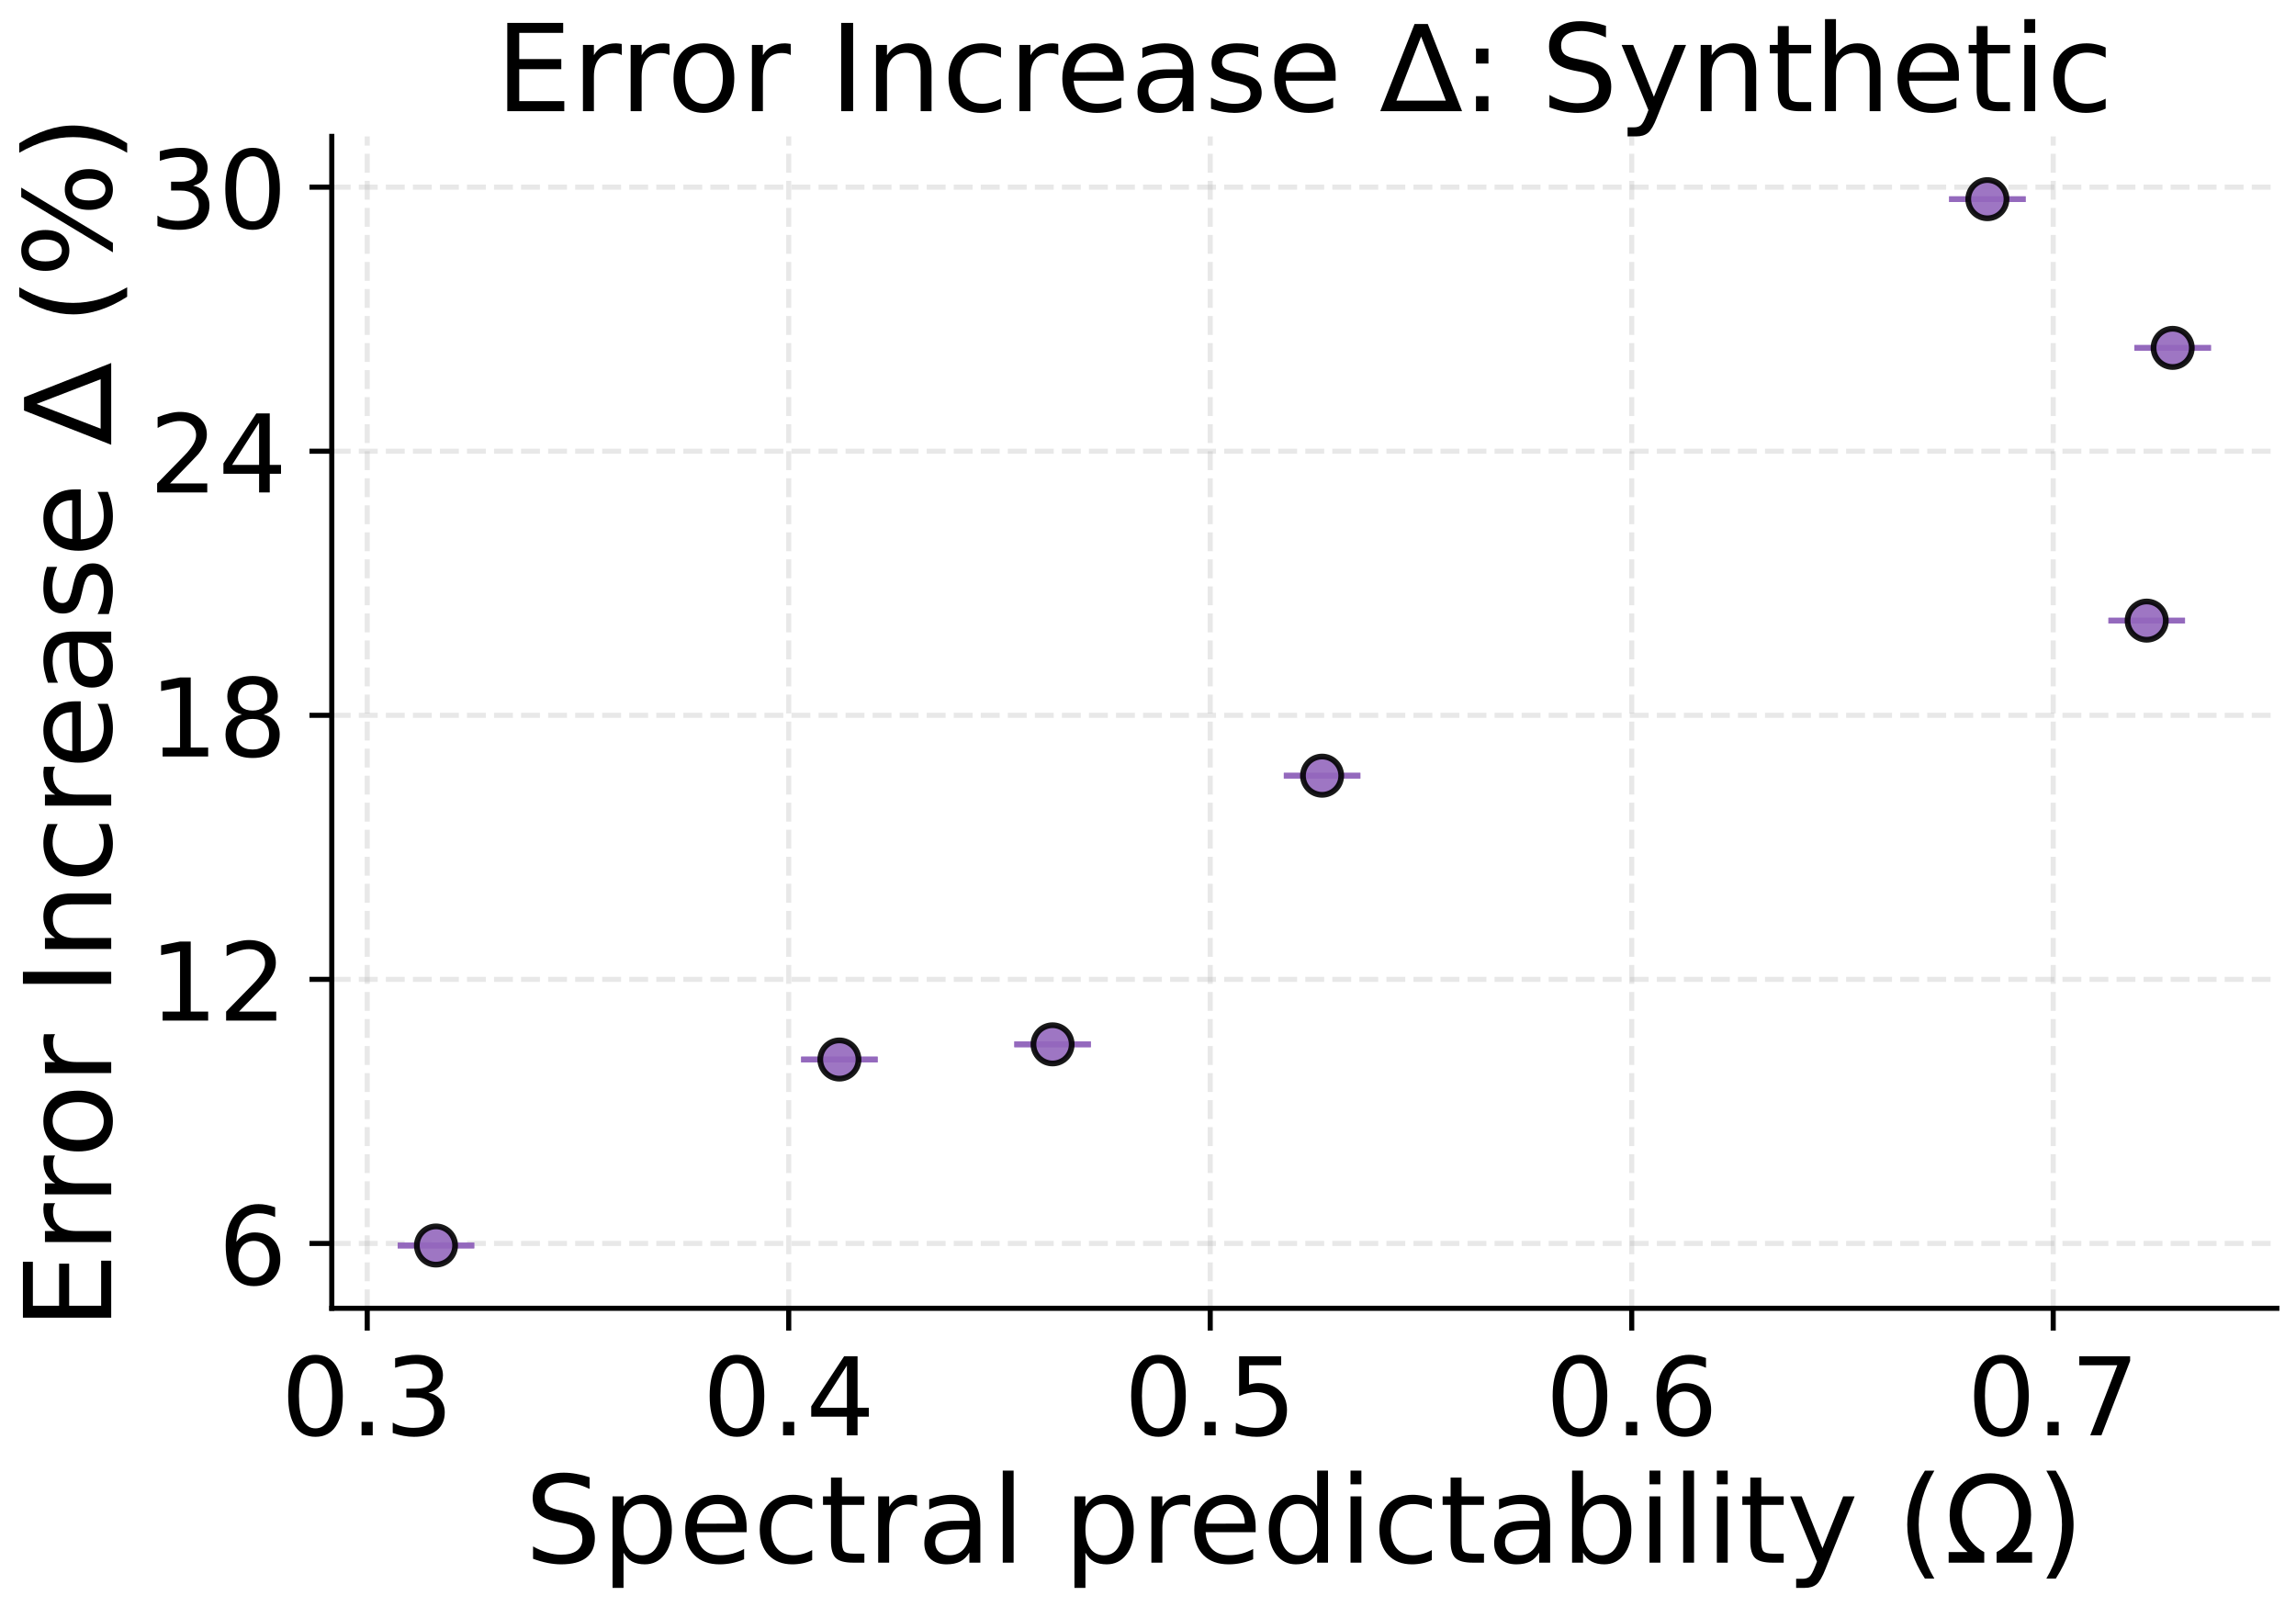
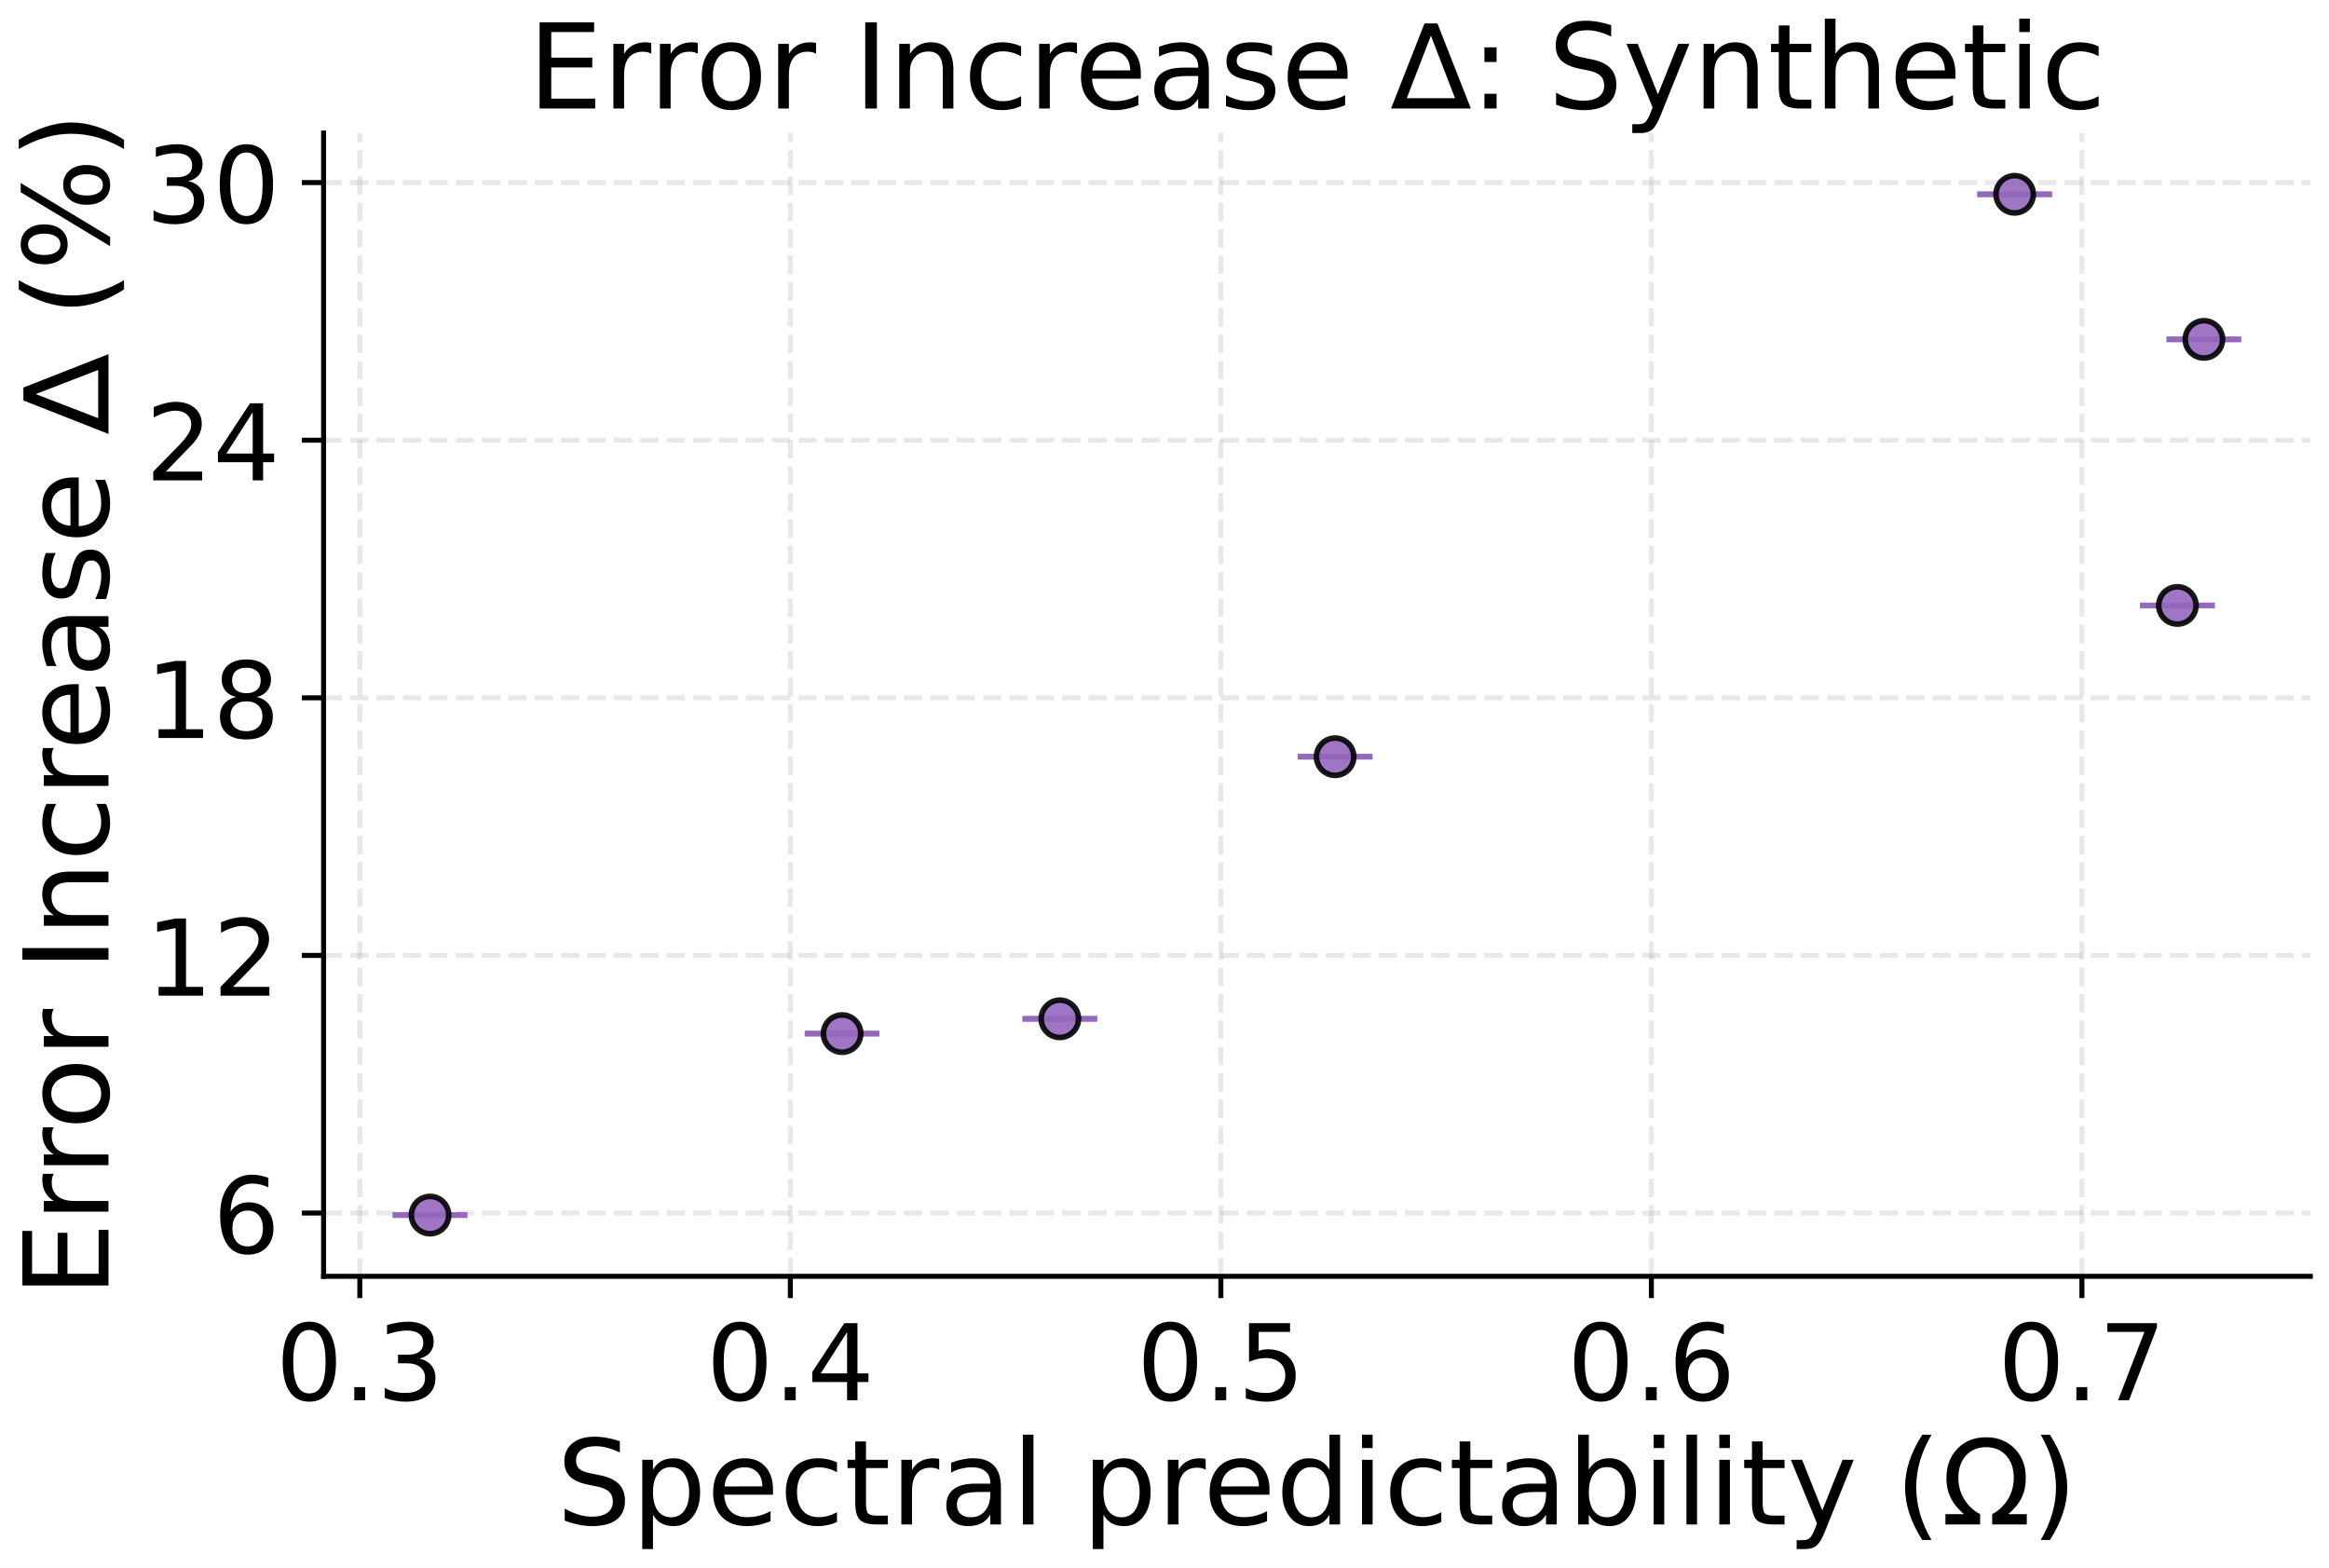
- <svg xmlns="http://www.w3.org/2000/svg" xmlns:xlink="http://www.w3.org/1999/xlink" width="360pt" height="252pt" viewBox="0 0 360 252" version="1.1">
+ <svg xmlns="http://www.w3.org/2000/svg" xmlns:xlink="http://www.w3.org/1999/xlink" width="374.4pt" height="252pt" viewBox="0 0 374.4 252" version="1.1">
  <defs>
    <style type="text/css">*{stroke-linejoin: round; stroke-linecap: butt}</style>
  </defs>
  <g id="figure_1">
    <g id="patch_1">
-       <path d="M 0 252  L 360 252  L 360 0  L 0 0  z " style="fill: #ffffff" />
+       <path d="M 0 252  L 374.4 252  L 374.4 0  L 0 0  z " style="fill: #ffffff" />
    </g>
    <g id="axes_1">
      <g id="patch_2">
-         <path d="M 52.021 205.159  L 357 205.159  L 357 21.389  L 52.021 21.389  z " style="fill: #ffffff" />
+         <path d="M 52.021 205.159  L 371.4 205.159  L 371.4 21.389  L 52.021 21.389  z " style="fill: #ffffff" />
      </g>
      <g id="matplotlib.axis_1">
        <g id="xtick_1">
          <g id="line2d_1">
-             <path d="M 57.58 205.159  L 57.58 21.389  " clip-path="url(#p5b8d9459e5)" style="fill: none; stroke-dasharray: 2.96,1.28; stroke-dashoffset: 0; stroke: #b0b0b0; stroke-opacity: 0.3; stroke-width: 0.8" />
+             <path d="M 57.843 205.159  L 57.843 21.389  " clip-path="url(#pde572d7403)" style="fill: none; stroke-dasharray: 2.96,1.28; stroke-dashoffset: 0; stroke: #b0b0b0; stroke-opacity: 0.3; stroke-width: 0.8" />
          </g>
          <g id="line2d_2">
            <defs>
-               <path id="m2939f3c492" d="M 0 0  L 0 3.5  " style="stroke: #000000; stroke-width: 0.8" />
+               <path id="mac901a10a5" d="M 0 0  L 0 3.5  " style="stroke: #000000; stroke-width: 0.8" />
            </defs>
            <g>
-               <use xlink:href="#m2939f3c492" x="57.58" y="205.159" style="stroke: #000000; stroke-width: 0.8" />
+               <use xlink:href="#mac901a10a5" x="57.843" y="205.159" style="stroke: #000000; stroke-width: 0.8" />
            </g>
          </g>
          <g id="text_1">
-             <text style="font: 17px 'DejaVu Sans', 'Bitstream Vera Sans', 'Computer Modern Sans Serif', 'Lucida Grande', 'Verdana', 'Geneva', 'Lucid', 'Arial', 'Helvetica', 'Avant Garde', sans-serif; text-anchor: middle" x="57.58" y="225.076" transform="rotate(-0 57.58037 225.0759)">0.3</text>
+             <text style="font: 17px 'DejaVu Sans', 'Bitstream Vera Sans', 'Computer Modern Sans Serif', 'Lucida Grande', 'Verdana', 'Geneva', 'Lucid', 'Arial', 'Helvetica', 'Avant Garde', sans-serif; text-anchor: middle" x="57.843" y="225.076" transform="rotate(-0 57.84285 225.0759)">0.3</text>
          </g>
        </g>
        <g id="xtick_2">
          <g id="line2d_3">
-             <path d="M 123.668 205.159  L 123.668 21.389  " clip-path="url(#p5b8d9459e5)" style="fill: none; stroke-dasharray: 2.96,1.28; stroke-dashoffset: 0; stroke: #b0b0b0; stroke-opacity: 0.3; stroke-width: 0.8" />
+             <path d="M 127.051 205.159  L 127.051 21.389  " clip-path="url(#pde572d7403)" style="fill: none; stroke-dasharray: 2.96,1.28; stroke-dashoffset: 0; stroke: #b0b0b0; stroke-opacity: 0.3; stroke-width: 0.8" />
          </g>
          <g id="line2d_4">
            <g>
-               <use xlink:href="#m2939f3c492" x="123.668" y="205.159" style="stroke: #000000; stroke-width: 0.8" />
+               <use xlink:href="#mac901a10a5" x="127.051" y="205.159" style="stroke: #000000; stroke-width: 0.8" />
            </g>
          </g>
          <g id="text_2">
-             <text style="font: 17px 'DejaVu Sans', 'Bitstream Vera Sans', 'Computer Modern Sans Serif', 'Lucida Grande', 'Verdana', 'Geneva', 'Lucid', 'Arial', 'Helvetica', 'Avant Garde', sans-serif; text-anchor: middle" x="123.668" y="225.076" transform="rotate(-0 123.6683 225.0759)">0.4</text>
+             <text style="font: 17px 'DejaVu Sans', 'Bitstream Vera Sans', 'Computer Modern Sans Serif', 'Lucida Grande', 'Verdana', 'Geneva', 'Lucid', 'Arial', 'Helvetica', 'Avant Garde', sans-serif; text-anchor: middle" x="127.051" y="225.076" transform="rotate(-0 127.0513 225.0759)">0.4</text>
          </g>
        </g>
        <g id="xtick_3">
          <g id="line2d_5">
-             <path d="M 189.756 205.159  L 189.756 21.389  " clip-path="url(#p5b8d9459e5)" style="fill: none; stroke-dasharray: 2.96,1.28; stroke-dashoffset: 0; stroke: #b0b0b0; stroke-opacity: 0.3; stroke-width: 0.8" />
+             <path d="M 196.26 205.159  L 196.26 21.389  " clip-path="url(#pde572d7403)" style="fill: none; stroke-dasharray: 2.96,1.28; stroke-dashoffset: 0; stroke: #b0b0b0; stroke-opacity: 0.3; stroke-width: 0.8" />
          </g>
          <g id="line2d_6">
            <g>
-               <use xlink:href="#m2939f3c492" x="189.756" y="205.159" style="stroke: #000000; stroke-width: 0.8" />
+               <use xlink:href="#mac901a10a5" x="196.26" y="205.159" style="stroke: #000000; stroke-width: 0.8" />
            </g>
          </g>
          <g id="text_3">
-             <text style="font: 17px 'DejaVu Sans', 'Bitstream Vera Sans', 'Computer Modern Sans Serif', 'Lucida Grande', 'Verdana', 'Geneva', 'Lucid', 'Arial', 'Helvetica', 'Avant Garde', sans-serif; text-anchor: middle" x="189.756" y="225.076" transform="rotate(-0 189.7563 225.0759)">0.5</text>
+             <text style="font: 17px 'DejaVu Sans', 'Bitstream Vera Sans', 'Computer Modern Sans Serif', 'Lucida Grande', 'Verdana', 'Geneva', 'Lucid', 'Arial', 'Helvetica', 'Avant Garde', sans-serif; text-anchor: middle" x="196.26" y="225.076" transform="rotate(-0 196.2597 225.0759)">0.5</text>
          </g>
        </g>
        <g id="xtick_4">
          <g id="line2d_7">
-             <path d="M 255.844 205.159  L 255.844 21.389  " clip-path="url(#p5b8d9459e5)" style="fill: none; stroke-dasharray: 2.96,1.28; stroke-dashoffset: 0; stroke: #b0b0b0; stroke-opacity: 0.3; stroke-width: 0.8" />
+             <path d="M 265.468 205.159  L 265.468 21.389  " clip-path="url(#pde572d7403)" style="fill: none; stroke-dasharray: 2.96,1.28; stroke-dashoffset: 0; stroke: #b0b0b0; stroke-opacity: 0.3; stroke-width: 0.8" />
          </g>
          <g id="line2d_8">
            <g>
-               <use xlink:href="#m2939f3c492" x="255.844" y="205.159" style="stroke: #000000; stroke-width: 0.8" />
+               <use xlink:href="#mac901a10a5" x="265.468" y="205.159" style="stroke: #000000; stroke-width: 0.8" />
            </g>
          </g>
          <g id="text_4">
-             <text style="font: 17px 'DejaVu Sans', 'Bitstream Vera Sans', 'Computer Modern Sans Serif', 'Lucida Grande', 'Verdana', 'Geneva', 'Lucid', 'Arial', 'Helvetica', 'Avant Garde', sans-serif; text-anchor: middle" x="255.844" y="225.076" transform="rotate(-0 255.8443 225.0759)">0.6</text>
+             <text style="font: 17px 'DejaVu Sans', 'Bitstream Vera Sans', 'Computer Modern Sans Serif', 'Lucida Grande', 'Verdana', 'Geneva', 'Lucid', 'Arial', 'Helvetica', 'Avant Garde', sans-serif; text-anchor: middle" x="265.468" y="225.076" transform="rotate(-0 265.4681 225.0759)">0.6</text>
          </g>
        </g>
        <g id="xtick_5">
          <g id="line2d_9">
-             <path d="M 321.932 205.159  L 321.932 21.389  " clip-path="url(#p5b8d9459e5)" style="fill: none; stroke-dasharray: 2.96,1.28; stroke-dashoffset: 0; stroke: #b0b0b0; stroke-opacity: 0.3; stroke-width: 0.8" />
+             <path d="M 334.677 205.159  L 334.677 21.389  " clip-path="url(#pde572d7403)" style="fill: none; stroke-dasharray: 2.96,1.28; stroke-dashoffset: 0; stroke: #b0b0b0; stroke-opacity: 0.3; stroke-width: 0.8" />
          </g>
          <g id="line2d_10">
            <g>
-               <use xlink:href="#m2939f3c492" x="321.932" y="205.159" style="stroke: #000000; stroke-width: 0.8" />
+               <use xlink:href="#mac901a10a5" x="334.677" y="205.159" style="stroke: #000000; stroke-width: 0.8" />
            </g>
          </g>
          <g id="text_5">
-             <text style="font: 17px 'DejaVu Sans', 'Bitstream Vera Sans', 'Computer Modern Sans Serif', 'Lucida Grande', 'Verdana', 'Geneva', 'Lucid', 'Arial', 'Helvetica', 'Avant Garde', sans-serif; text-anchor: middle" x="321.932" y="225.076" transform="rotate(-0 321.9323 225.0759)">0.7</text>
+             <text style="font: 17px 'DejaVu Sans', 'Bitstream Vera Sans', 'Computer Modern Sans Serif', 'Lucida Grande', 'Verdana', 'Geneva', 'Lucid', 'Arial', 'Helvetica', 'Avant Garde', sans-serif; text-anchor: middle" x="334.677" y="225.076" transform="rotate(-0 334.6765 225.0759)">0.7</text>
          </g>
        </g>
        <g id="text_6">
-           <text style="font: 19px 'DejaVu Sans', 'Bitstream Vera Sans', 'Computer Modern Sans Serif', 'Lucida Grande', 'Verdana', 'Geneva', 'Lucid', 'Arial', 'Helvetica', 'Avant Garde', sans-serif; text-anchor: middle" x="204.51" y="245.048" transform="rotate(-0 204.5105 245.0484)">Spectral predictability (Ω)</text>
+           <text style="font: 19px 'DejaVu Sans', 'Bitstream Vera Sans', 'Computer Modern Sans Serif', 'Lucida Grande', 'Verdana', 'Geneva', 'Lucid', 'Arial', 'Helvetica', 'Avant Garde', sans-serif; text-anchor: middle" x="211.71" y="245.048" transform="rotate(-0 211.7105 245.0484)">Spectral predictability (Ω)</text>
        </g>
      </g>
      <g id="matplotlib.axis_2">
        <g id="ytick_1">
          <g id="line2d_11">
-             <path d="M 52.021 194.99  L 357 194.99  " clip-path="url(#p5b8d9459e5)" style="fill: none; stroke-dasharray: 2.96,1.28; stroke-dashoffset: 0; stroke: #b0b0b0; stroke-opacity: 0.3; stroke-width: 0.8" />
+             <path d="M 52.021 194.99  L 371.4 194.99  " clip-path="url(#pde572d7403)" style="fill: none; stroke-dasharray: 2.96,1.28; stroke-dashoffset: 0; stroke: #b0b0b0; stroke-opacity: 0.3; stroke-width: 0.8" />
          </g>
          <g id="line2d_12">
            <defs>
-               <path id="m5dc275834f" d="M 0 0  L -3.5 0  " style="stroke: #000000; stroke-width: 0.8" />
+               <path id="mef8ba0163b" d="M 0 0  L -3.5 0  " style="stroke: #000000; stroke-width: 0.8" />
            </defs>
            <g>
-               <use xlink:href="#m5dc275834f" x="52.021" y="194.99" style="stroke: #000000; stroke-width: 0.8" />
+               <use xlink:href="#mef8ba0163b" x="52.021" y="194.99" style="stroke: #000000; stroke-width: 0.8" />
            </g>
          </g>
          <g id="text_7">
            <text style="font: 17px 'DejaVu Sans', 'Bitstream Vera Sans', 'Computer Modern Sans Serif', 'Lucida Grande', 'Verdana', 'Geneva', 'Lucid', 'Arial', 'Helvetica', 'Avant Garde', sans-serif; text-anchor: end" x="45.021" y="201.448" transform="rotate(-0 45.02118 201.4482)">6</text>
          </g>
        </g>
        <g id="ytick_2">
          <g id="line2d_13">
-             <path d="M 52.021 153.579  L 357 153.579  " clip-path="url(#p5b8d9459e5)" style="fill: none; stroke-dasharray: 2.96,1.28; stroke-dashoffset: 0; stroke: #b0b0b0; stroke-opacity: 0.3; stroke-width: 0.8" />
+             <path d="M 52.021 153.579  L 371.4 153.579  " clip-path="url(#pde572d7403)" style="fill: none; stroke-dasharray: 2.96,1.28; stroke-dashoffset: 0; stroke: #b0b0b0; stroke-opacity: 0.3; stroke-width: 0.8" />
          </g>
          <g id="line2d_14">
            <g>
-               <use xlink:href="#m5dc275834f" x="52.021" y="153.579" style="stroke: #000000; stroke-width: 0.8" />
+               <use xlink:href="#mef8ba0163b" x="52.021" y="153.579" style="stroke: #000000; stroke-width: 0.8" />
            </g>
          </g>
          <g id="text_8">
            <text style="font: 17px 'DejaVu Sans', 'Bitstream Vera Sans', 'Computer Modern Sans Serif', 'Lucida Grande', 'Verdana', 'Geneva', 'Lucid', 'Arial', 'Helvetica', 'Avant Garde', sans-serif; text-anchor: end" x="45.021" y="160.038" transform="rotate(-0 45.02118 160.0377)">12</text>
          </g>
        </g>
        <g id="ytick_3">
          <g id="line2d_15">
-             <path d="M 52.021 112.169  L 357 112.169  " clip-path="url(#p5b8d9459e5)" style="fill: none; stroke-dasharray: 2.96,1.28; stroke-dashoffset: 0; stroke: #b0b0b0; stroke-opacity: 0.3; stroke-width: 0.8" />
+             <path d="M 52.021 112.169  L 371.4 112.169  " clip-path="url(#pde572d7403)" style="fill: none; stroke-dasharray: 2.96,1.28; stroke-dashoffset: 0; stroke: #b0b0b0; stroke-opacity: 0.3; stroke-width: 0.8" />
          </g>
          <g id="line2d_16">
            <g>
-               <use xlink:href="#m5dc275834f" x="52.021" y="112.169" style="stroke: #000000; stroke-width: 0.8" />
+               <use xlink:href="#mef8ba0163b" x="52.021" y="112.169" style="stroke: #000000; stroke-width: 0.8" />
            </g>
          </g>
          <g id="text_9">
            <text style="font: 17px 'DejaVu Sans', 'Bitstream Vera Sans', 'Computer Modern Sans Serif', 'Lucida Grande', 'Verdana', 'Geneva', 'Lucid', 'Arial', 'Helvetica', 'Avant Garde', sans-serif; text-anchor: end" x="45.021" y="118.627" transform="rotate(-0 45.02118 118.6273)">18</text>
          </g>
        </g>
        <g id="ytick_4">
          <g id="line2d_17">
-             <path d="M 52.021 70.758  L 357 70.758  " clip-path="url(#p5b8d9459e5)" style="fill: none; stroke-dasharray: 2.96,1.28; stroke-dashoffset: 0; stroke: #b0b0b0; stroke-opacity: 0.3; stroke-width: 0.8" />
+             <path d="M 52.021 70.758  L 371.4 70.758  " clip-path="url(#pde572d7403)" style="fill: none; stroke-dasharray: 2.96,1.28; stroke-dashoffset: 0; stroke: #b0b0b0; stroke-opacity: 0.3; stroke-width: 0.8" />
          </g>
          <g id="line2d_18">
            <g>
-               <use xlink:href="#m5dc275834f" x="52.021" y="70.758" style="stroke: #000000; stroke-width: 0.8" />
+               <use xlink:href="#mef8ba0163b" x="52.021" y="70.758" style="stroke: #000000; stroke-width: 0.8" />
            </g>
          </g>
          <g id="text_10">
            <text style="font: 17px 'DejaVu Sans', 'Bitstream Vera Sans', 'Computer Modern Sans Serif', 'Lucida Grande', 'Verdana', 'Geneva', 'Lucid', 'Arial', 'Helvetica', 'Avant Garde', sans-serif; text-anchor: end" x="45.021" y="77.217" transform="rotate(-0 45.02118 77.21678)">24</text>
          </g>
        </g>
        <g id="ytick_5">
          <g id="line2d_19">
-             <path d="M 52.021 29.348  L 357 29.348  " clip-path="url(#p5b8d9459e5)" style="fill: none; stroke-dasharray: 2.96,1.28; stroke-dashoffset: 0; stroke: #b0b0b0; stroke-opacity: 0.3; stroke-width: 0.8" />
+             <path d="M 52.021 29.348  L 371.4 29.348  " clip-path="url(#pde572d7403)" style="fill: none; stroke-dasharray: 2.96,1.28; stroke-dashoffset: 0; stroke: #b0b0b0; stroke-opacity: 0.3; stroke-width: 0.8" />
          </g>
          <g id="line2d_20">
            <g>
-               <use xlink:href="#m5dc275834f" x="52.021" y="29.348" style="stroke: #000000; stroke-width: 0.8" />
+               <use xlink:href="#mef8ba0163b" x="52.021" y="29.348" style="stroke: #000000; stroke-width: 0.8" />
            </g>
          </g>
          <g id="text_11">
            <text style="font: 17px 'DejaVu Sans', 'Bitstream Vera Sans', 'Computer Modern Sans Serif', 'Lucida Grande', 'Verdana', 'Geneva', 'Lucid', 'Arial', 'Helvetica', 'Avant Garde', sans-serif; text-anchor: end" x="45.021" y="35.806" transform="rotate(-0 45.02118 35.80631)">30</text>
          </g>
        </g>
        <g id="text_12">
          <text style="font: 19px 'DejaVu Sans', 'Bitstream Vera Sans', 'Computer Modern Sans Serif', 'Lucida Grande', 'Verdana', 'Geneva', 'Lucid', 'Arial', 'Helvetica', 'Avant Garde', sans-serif; text-anchor: middle" x="17.437" y="113.274" transform="rotate(-90 17.43727 113.2736)">Error Increase ∆ (%)</text>
        </g>
      </g>
      <g id="line2d_21">
-         <path d="M 52.021 236.4  L 357 236.4  " clip-path="url(#p5b8d9459e5)" style="fill: none; stroke-dasharray: 3.7,1.6; stroke-dashoffset: 0; stroke: #000000; stroke-opacity: 0.6" />
+         <path d="M 52.021 236.4  L 371.4 236.4  " clip-path="url(#pde572d7403)" style="fill: none; stroke-dasharray: 3.7,1.6; stroke-dashoffset: 0; stroke: #000000; stroke-opacity: 0.6" />
      </g>
      <g id="patch_3">
        <path d="M 52.021 205.159  L 52.021 21.389  " style="fill: none; stroke: #000000; stroke-width: 0.8; stroke-linejoin: miter; stroke-linecap: square" />
      </g>
      <g id="patch_4">
-         <path d="M 52.021 205.159  L 357 205.159  " style="fill: none; stroke: #000000; stroke-width: 0.8; stroke-linejoin: miter; stroke-linecap: square" />
+         <path d="M 52.021 205.159  L 371.4 205.159  " style="fill: none; stroke: #000000; stroke-width: 0.8; stroke-linejoin: miter; stroke-linecap: square" />
      </g>
      <g id="LineCollection_1">
-         <path d="M 68.359 195.314  L 68.359 195.314  " clip-path="url(#p5b8d9459e5)" style="fill: none; stroke: #9467bd; stroke-opacity: 0.9; stroke-width: 3.75" />
+         <path d="M 69.131 195.314  L 69.131 195.314  " clip-path="url(#pde572d7403)" style="fill: none; stroke: #9467bd; stroke-opacity: 0.9; stroke-width: 3.75" />
      </g>
      <g id="line2d_22">
        <defs>
-           <path id="m549d8cf925" d="M 6 0  L -6 -0  " style="stroke: #9467bd; stroke-opacity: 0.9; stroke-width: 0.9" />
+           <path id="m5f52d5ec3f" d="M 6 0  L -6 -0  " style="stroke: #9467bd; stroke-opacity: 0.9; stroke-width: 0.9" />
        </defs>
-         <g clip-path="url(#p5b8d9459e5)">
-           <use xlink:href="#m549d8cf925" x="68.359" y="195.314" style="fill: #9467bd; fill-opacity: 0.9; stroke: #9467bd; stroke-opacity: 0.9; stroke-width: 0.9" />
+         <g clip-path="url(#pde572d7403)">
+           <use xlink:href="#m5f52d5ec3f" x="69.131" y="195.314" style="fill: #9467bd; fill-opacity: 0.9; stroke: #9467bd; stroke-opacity: 0.9; stroke-width: 0.9" />
        </g>
      </g>
      <g id="line2d_23">
-         <g clip-path="url(#p5b8d9459e5)">
-           <use xlink:href="#m549d8cf925" x="68.359" y="195.314" style="fill: #9467bd; fill-opacity: 0.9; stroke: #9467bd; stroke-opacity: 0.9; stroke-width: 0.9" />
+         <g clip-path="url(#pde572d7403)">
+           <use xlink:href="#m5f52d5ec3f" x="69.131" y="195.314" style="fill: #9467bd; fill-opacity: 0.9; stroke: #9467bd; stroke-opacity: 0.9; stroke-width: 0.9" />
        </g>
      </g>
      <g id="LineCollection_2">
-         <path d="M 131.612 166.147  L 131.612 166.147  " clip-path="url(#p5b8d9459e5)" style="fill: none; stroke: #9467bd; stroke-opacity: 0.9; stroke-width: 3.75" />
+         <path d="M 135.37 166.147  L 135.37 166.147  " clip-path="url(#pde572d7403)" style="fill: none; stroke: #9467bd; stroke-opacity: 0.9; stroke-width: 3.75" />
      </g>
      <g id="line2d_24">
-         <g clip-path="url(#p5b8d9459e5)">
-           <use xlink:href="#m549d8cf925" x="131.612" y="166.147" style="fill: #9467bd; fill-opacity: 0.9; stroke: #9467bd; stroke-opacity: 0.9; stroke-width: 0.9" />
+         <g clip-path="url(#pde572d7403)">
+           <use xlink:href="#m5f52d5ec3f" x="135.37" y="166.147" style="fill: #9467bd; fill-opacity: 0.9; stroke: #9467bd; stroke-opacity: 0.9; stroke-width: 0.9" />
        </g>
      </g>
      <g id="line2d_25">
-         <g clip-path="url(#p5b8d9459e5)">
-           <use xlink:href="#m549d8cf925" x="131.612" y="166.147" style="fill: #9467bd; fill-opacity: 0.9; stroke: #9467bd; stroke-opacity: 0.9; stroke-width: 0.9" />
+         <g clip-path="url(#pde572d7403)">
+           <use xlink:href="#m5f52d5ec3f" x="135.37" y="166.147" style="fill: #9467bd; fill-opacity: 0.9; stroke: #9467bd; stroke-opacity: 0.9; stroke-width: 0.9" />
        </g>
      </g>
      <g id="LineCollection_3">
-         <path d="M 165.039 163.768  L 165.039 163.768  " clip-path="url(#p5b8d9459e5)" style="fill: none; stroke: #9467bd; stroke-opacity: 0.9; stroke-width: 3.75" />
+         <path d="M 170.376 163.768  L 170.376 163.768  " clip-path="url(#pde572d7403)" style="fill: none; stroke: #9467bd; stroke-opacity: 0.9; stroke-width: 3.75" />
      </g>
      <g id="line2d_26">
-         <g clip-path="url(#p5b8d9459e5)">
-           <use xlink:href="#m549d8cf925" x="165.039" y="163.768" style="fill: #9467bd; fill-opacity: 0.9; stroke: #9467bd; stroke-opacity: 0.9; stroke-width: 0.9" />
+         <g clip-path="url(#pde572d7403)">
+           <use xlink:href="#m5f52d5ec3f" x="170.376" y="163.768" style="fill: #9467bd; fill-opacity: 0.9; stroke: #9467bd; stroke-opacity: 0.9; stroke-width: 0.9" />
        </g>
      </g>
      <g id="line2d_27">
-         <g clip-path="url(#p5b8d9459e5)">
-           <use xlink:href="#m549d8cf925" x="165.039" y="163.768" style="fill: #9467bd; fill-opacity: 0.9; stroke: #9467bd; stroke-opacity: 0.9; stroke-width: 0.9" />
+         <g clip-path="url(#pde572d7403)">
+           <use xlink:href="#m5f52d5ec3f" x="170.376" y="163.768" style="fill: #9467bd; fill-opacity: 0.9; stroke: #9467bd; stroke-opacity: 0.9; stroke-width: 0.9" />
        </g>
      </g>
      <g id="LineCollection_4">
-         <path d="M 207.296 121.637  L 207.296 121.637  " clip-path="url(#p5b8d9459e5)" style="fill: none; stroke: #9467bd; stroke-opacity: 0.9; stroke-width: 3.75" />
+         <path d="M 214.628 121.637  L 214.628 121.637  " clip-path="url(#pde572d7403)" style="fill: none; stroke: #9467bd; stroke-opacity: 0.9; stroke-width: 3.75" />
      </g>
      <g id="line2d_28">
-         <g clip-path="url(#p5b8d9459e5)">
-           <use xlink:href="#m549d8cf925" x="207.296" y="121.637" style="fill: #9467bd; fill-opacity: 0.9; stroke: #9467bd; stroke-opacity: 0.9; stroke-width: 0.9" />
+         <g clip-path="url(#pde572d7403)">
+           <use xlink:href="#m5f52d5ec3f" x="214.628" y="121.637" style="fill: #9467bd; fill-opacity: 0.9; stroke: #9467bd; stroke-opacity: 0.9; stroke-width: 0.9" />
        </g>
      </g>
      <g id="line2d_29">
-         <g clip-path="url(#p5b8d9459e5)">
-           <use xlink:href="#m549d8cf925" x="207.296" y="121.637" style="fill: #9467bd; fill-opacity: 0.9; stroke: #9467bd; stroke-opacity: 0.9; stroke-width: 0.9" />
+         <g clip-path="url(#pde572d7403)">
+           <use xlink:href="#m5f52d5ec3f" x="214.628" y="121.637" style="fill: #9467bd; fill-opacity: 0.9; stroke: #9467bd; stroke-opacity: 0.9; stroke-width: 0.9" />
        </g>
      </g>
      <g id="LineCollection_5">
-         <path d="M 311.609 31.233  L 311.609 31.233  " clip-path="url(#p5b8d9459e5)" style="fill: none; stroke: #9467bd; stroke-opacity: 0.9; stroke-width: 3.75" />
+         <path d="M 323.866 31.233  L 323.866 31.233  " clip-path="url(#pde572d7403)" style="fill: none; stroke: #9467bd; stroke-opacity: 0.9; stroke-width: 3.75" />
      </g>
      <g id="line2d_30">
-         <g clip-path="url(#p5b8d9459e5)">
-           <use xlink:href="#m549d8cf925" x="311.609" y="31.233" style="fill: #9467bd; fill-opacity: 0.9; stroke: #9467bd; stroke-opacity: 0.9; stroke-width: 0.9" />
+         <g clip-path="url(#pde572d7403)">
+           <use xlink:href="#m5f52d5ec3f" x="323.866" y="31.233" style="fill: #9467bd; fill-opacity: 0.9; stroke: #9467bd; stroke-opacity: 0.9; stroke-width: 0.9" />
        </g>
      </g>
      <g id="line2d_31">
-         <g clip-path="url(#p5b8d9459e5)">
-           <use xlink:href="#m549d8cf925" x="311.609" y="31.233" style="fill: #9467bd; fill-opacity: 0.9; stroke: #9467bd; stroke-opacity: 0.9; stroke-width: 0.9" />
+         <g clip-path="url(#pde572d7403)">
+           <use xlink:href="#m5f52d5ec3f" x="323.866" y="31.233" style="fill: #9467bd; fill-opacity: 0.9; stroke: #9467bd; stroke-opacity: 0.9; stroke-width: 0.9" />
        </g>
      </g>
      <g id="LineCollection_6">
-         <path d="M 336.591 97.321  L 336.591 97.321  " clip-path="url(#p5b8d9459e5)" style="fill: none; stroke: #9467bd; stroke-opacity: 0.9; stroke-width: 3.75" />
+         <path d="M 350.027 97.321  L 350.027 97.321  " clip-path="url(#pde572d7403)" style="fill: none; stroke: #9467bd; stroke-opacity: 0.9; stroke-width: 3.75" />
      </g>
      <g id="line2d_32">
-         <g clip-path="url(#p5b8d9459e5)">
-           <use xlink:href="#m549d8cf925" x="336.591" y="97.321" style="fill: #9467bd; fill-opacity: 0.9; stroke: #9467bd; stroke-opacity: 0.9; stroke-width: 0.9" />
+         <g clip-path="url(#pde572d7403)">
+           <use xlink:href="#m5f52d5ec3f" x="350.027" y="97.321" style="fill: #9467bd; fill-opacity: 0.9; stroke: #9467bd; stroke-opacity: 0.9; stroke-width: 0.9" />
        </g>
      </g>
      <g id="line2d_33">
-         <g clip-path="url(#p5b8d9459e5)">
-           <use xlink:href="#m549d8cf925" x="336.591" y="97.321" style="fill: #9467bd; fill-opacity: 0.9; stroke: #9467bd; stroke-opacity: 0.9; stroke-width: 0.9" />
+         <g clip-path="url(#pde572d7403)">
+           <use xlink:href="#m5f52d5ec3f" x="350.027" y="97.321" style="fill: #9467bd; fill-opacity: 0.9; stroke: #9467bd; stroke-opacity: 0.9; stroke-width: 0.9" />
        </g>
      </g>
      <g id="LineCollection_7">
-         <path d="M 340.662 54.552  L 340.662 54.552  " clip-path="url(#p5b8d9459e5)" style="fill: none; stroke: #9467bd; stroke-opacity: 0.9; stroke-width: 3.75" />
+         <path d="M 354.29 54.552  L 354.29 54.552  " clip-path="url(#pde572d7403)" style="fill: none; stroke: #9467bd; stroke-opacity: 0.9; stroke-width: 3.75" />
      </g>
      <g id="line2d_34">
-         <g clip-path="url(#p5b8d9459e5)">
-           <use xlink:href="#m549d8cf925" x="340.662" y="54.552" style="fill: #9467bd; fill-opacity: 0.9; stroke: #9467bd; stroke-opacity: 0.9; stroke-width: 0.9" />
+         <g clip-path="url(#pde572d7403)">
+           <use xlink:href="#m5f52d5ec3f" x="354.29" y="54.552" style="fill: #9467bd; fill-opacity: 0.9; stroke: #9467bd; stroke-opacity: 0.9; stroke-width: 0.9" />
        </g>
      </g>
      <g id="line2d_35">
-         <g clip-path="url(#p5b8d9459e5)">
-           <use xlink:href="#m549d8cf925" x="340.662" y="54.552" style="fill: #9467bd; fill-opacity: 0.9; stroke: #9467bd; stroke-opacity: 0.9; stroke-width: 0.9" />
+         <g clip-path="url(#pde572d7403)">
+           <use xlink:href="#m5f52d5ec3f" x="354.29" y="54.552" style="fill: #9467bd; fill-opacity: 0.9; stroke: #9467bd; stroke-opacity: 0.9; stroke-width: 0.9" />
        </g>
      </g>
      <g id="text_13">
-         <text style="font: 19px 'DejaVu Sans', 'Bitstream Vera Sans', 'Computer Modern Sans Serif', 'Lucida Grande', 'Verdana', 'Geneva', 'Lucid', 'Arial', 'Helvetica', 'Avant Garde', sans-serif; text-anchor: middle" x="204.51" y="17.437" transform="rotate(-0 204.5105 17.43727)">Error Increase ∆: Synthetic</text>
+         <text style="font: 19px 'DejaVu Sans', 'Bitstream Vera Sans', 'Computer Modern Sans Serif', 'Lucida Grande', 'Verdana', 'Geneva', 'Lucid', 'Arial', 'Helvetica', 'Avant Garde', sans-serif; text-anchor: middle" x="211.71" y="17.437" transform="rotate(-0 211.7105 17.43727)">Error Increase ∆: Synthetic</text>
      </g>
      <g id="line2d_36">
        <defs>
-           <path id="mc974ea4847" d="M 0 3  C 0.796 3 1.559 2.684 2.121 2.121  C 2.684 1.559 3 0.796 3 0  C 3 -0.796 2.684 -1.559 2.121 -2.121  C 1.559 -2.684 0.796 -3 0 -3  C -0.796 -3 -1.559 -2.684 -2.121 -2.121  C -2.684 -1.559 -3 -0.796 -3 0  C -3 0.796 -2.684 1.559 -2.121 2.121  C -1.559 2.684 -0.796 3 0 3  z " style="stroke: #000000; stroke-opacity: 0.9; stroke-width: 0.9" />
+           <path id="md3de306efa" d="M 0 3  C 0.796 3 1.559 2.684 2.121 2.121  C 2.684 1.559 3 0.796 3 0  C 3 -0.796 2.684 -1.559 2.121 -2.121  C 1.559 -2.684 0.796 -3 0 -3  C -0.796 -3 -1.559 -2.684 -2.121 -2.121  C -2.684 -1.559 -3 -0.796 -3 0  C -3 0.796 -2.684 1.559 -2.121 2.121  C -1.559 2.684 -0.796 3 0 3  z " style="stroke: #000000; stroke-opacity: 0.9; stroke-width: 0.9" />
        </defs>
-         <g clip-path="url(#p5b8d9459e5)">
-           <use xlink:href="#mc974ea4847" x="68.359" y="195.314" style="fill: #9467bd; fill-opacity: 0.9; stroke: #000000; stroke-opacity: 0.9; stroke-width: 0.9" />
+         <g clip-path="url(#pde572d7403)">
+           <use xlink:href="#md3de306efa" x="69.131" y="195.314" style="fill: #9467bd; fill-opacity: 0.9; stroke: #000000; stroke-opacity: 0.9; stroke-width: 0.9" />
        </g>
      </g>
      <g id="line2d_37">
-         <g clip-path="url(#p5b8d9459e5)">
-           <use xlink:href="#mc974ea4847" x="131.612" y="166.147" style="fill: #9467bd; fill-opacity: 0.9; stroke: #000000; stroke-opacity: 0.9; stroke-width: 0.9" />
+         <g clip-path="url(#pde572d7403)">
+           <use xlink:href="#md3de306efa" x="135.37" y="166.147" style="fill: #9467bd; fill-opacity: 0.9; stroke: #000000; stroke-opacity: 0.9; stroke-width: 0.9" />
        </g>
      </g>
      <g id="line2d_38">
-         <g clip-path="url(#p5b8d9459e5)">
-           <use xlink:href="#mc974ea4847" x="165.039" y="163.768" style="fill: #9467bd; fill-opacity: 0.9; stroke: #000000; stroke-opacity: 0.9; stroke-width: 0.9" />
+         <g clip-path="url(#pde572d7403)">
+           <use xlink:href="#md3de306efa" x="170.376" y="163.768" style="fill: #9467bd; fill-opacity: 0.9; stroke: #000000; stroke-opacity: 0.9; stroke-width: 0.9" />
        </g>
      </g>
      <g id="line2d_39">
-         <g clip-path="url(#p5b8d9459e5)">
-           <use xlink:href="#mc974ea4847" x="207.296" y="121.637" style="fill: #9467bd; fill-opacity: 0.9; stroke: #000000; stroke-opacity: 0.9; stroke-width: 0.9" />
+         <g clip-path="url(#pde572d7403)">
+           <use xlink:href="#md3de306efa" x="214.628" y="121.637" style="fill: #9467bd; fill-opacity: 0.9; stroke: #000000; stroke-opacity: 0.9; stroke-width: 0.9" />
        </g>
      </g>
      <g id="line2d_40">
-         <g clip-path="url(#p5b8d9459e5)">
-           <use xlink:href="#mc974ea4847" x="311.609" y="31.233" style="fill: #9467bd; fill-opacity: 0.9; stroke: #000000; stroke-opacity: 0.9; stroke-width: 0.9" />
+         <g clip-path="url(#pde572d7403)">
+           <use xlink:href="#md3de306efa" x="323.866" y="31.233" style="fill: #9467bd; fill-opacity: 0.9; stroke: #000000; stroke-opacity: 0.9; stroke-width: 0.9" />
        </g>
      </g>
      <g id="line2d_41">
-         <g clip-path="url(#p5b8d9459e5)">
-           <use xlink:href="#mc974ea4847" x="336.591" y="97.321" style="fill: #9467bd; fill-opacity: 0.9; stroke: #000000; stroke-opacity: 0.9; stroke-width: 0.9" />
+         <g clip-path="url(#pde572d7403)">
+           <use xlink:href="#md3de306efa" x="350.027" y="97.321" style="fill: #9467bd; fill-opacity: 0.9; stroke: #000000; stroke-opacity: 0.9; stroke-width: 0.9" />
        </g>
      </g>
      <g id="line2d_42">
-         <g clip-path="url(#p5b8d9459e5)">
-           <use xlink:href="#mc974ea4847" x="340.662" y="54.552" style="fill: #9467bd; fill-opacity: 0.9; stroke: #000000; stroke-opacity: 0.9; stroke-width: 0.9" />
+         <g clip-path="url(#pde572d7403)">
+           <use xlink:href="#md3de306efa" x="354.29" y="54.552" style="fill: #9467bd; fill-opacity: 0.9; stroke: #000000; stroke-opacity: 0.9; stroke-width: 0.9" />
        </g>
      </g>
    </g>
  </g>
  <defs>
-     <clipPath id="p5b8d9459e5">
-       <rect x="52.021" y="21.389" width="304.979" height="183.77" />
+     <clipPath id="pde572d7403">
+       <rect x="52.021" y="21.389" width="319.379" height="183.77" />
    </clipPath>
  </defs>
</svg>
